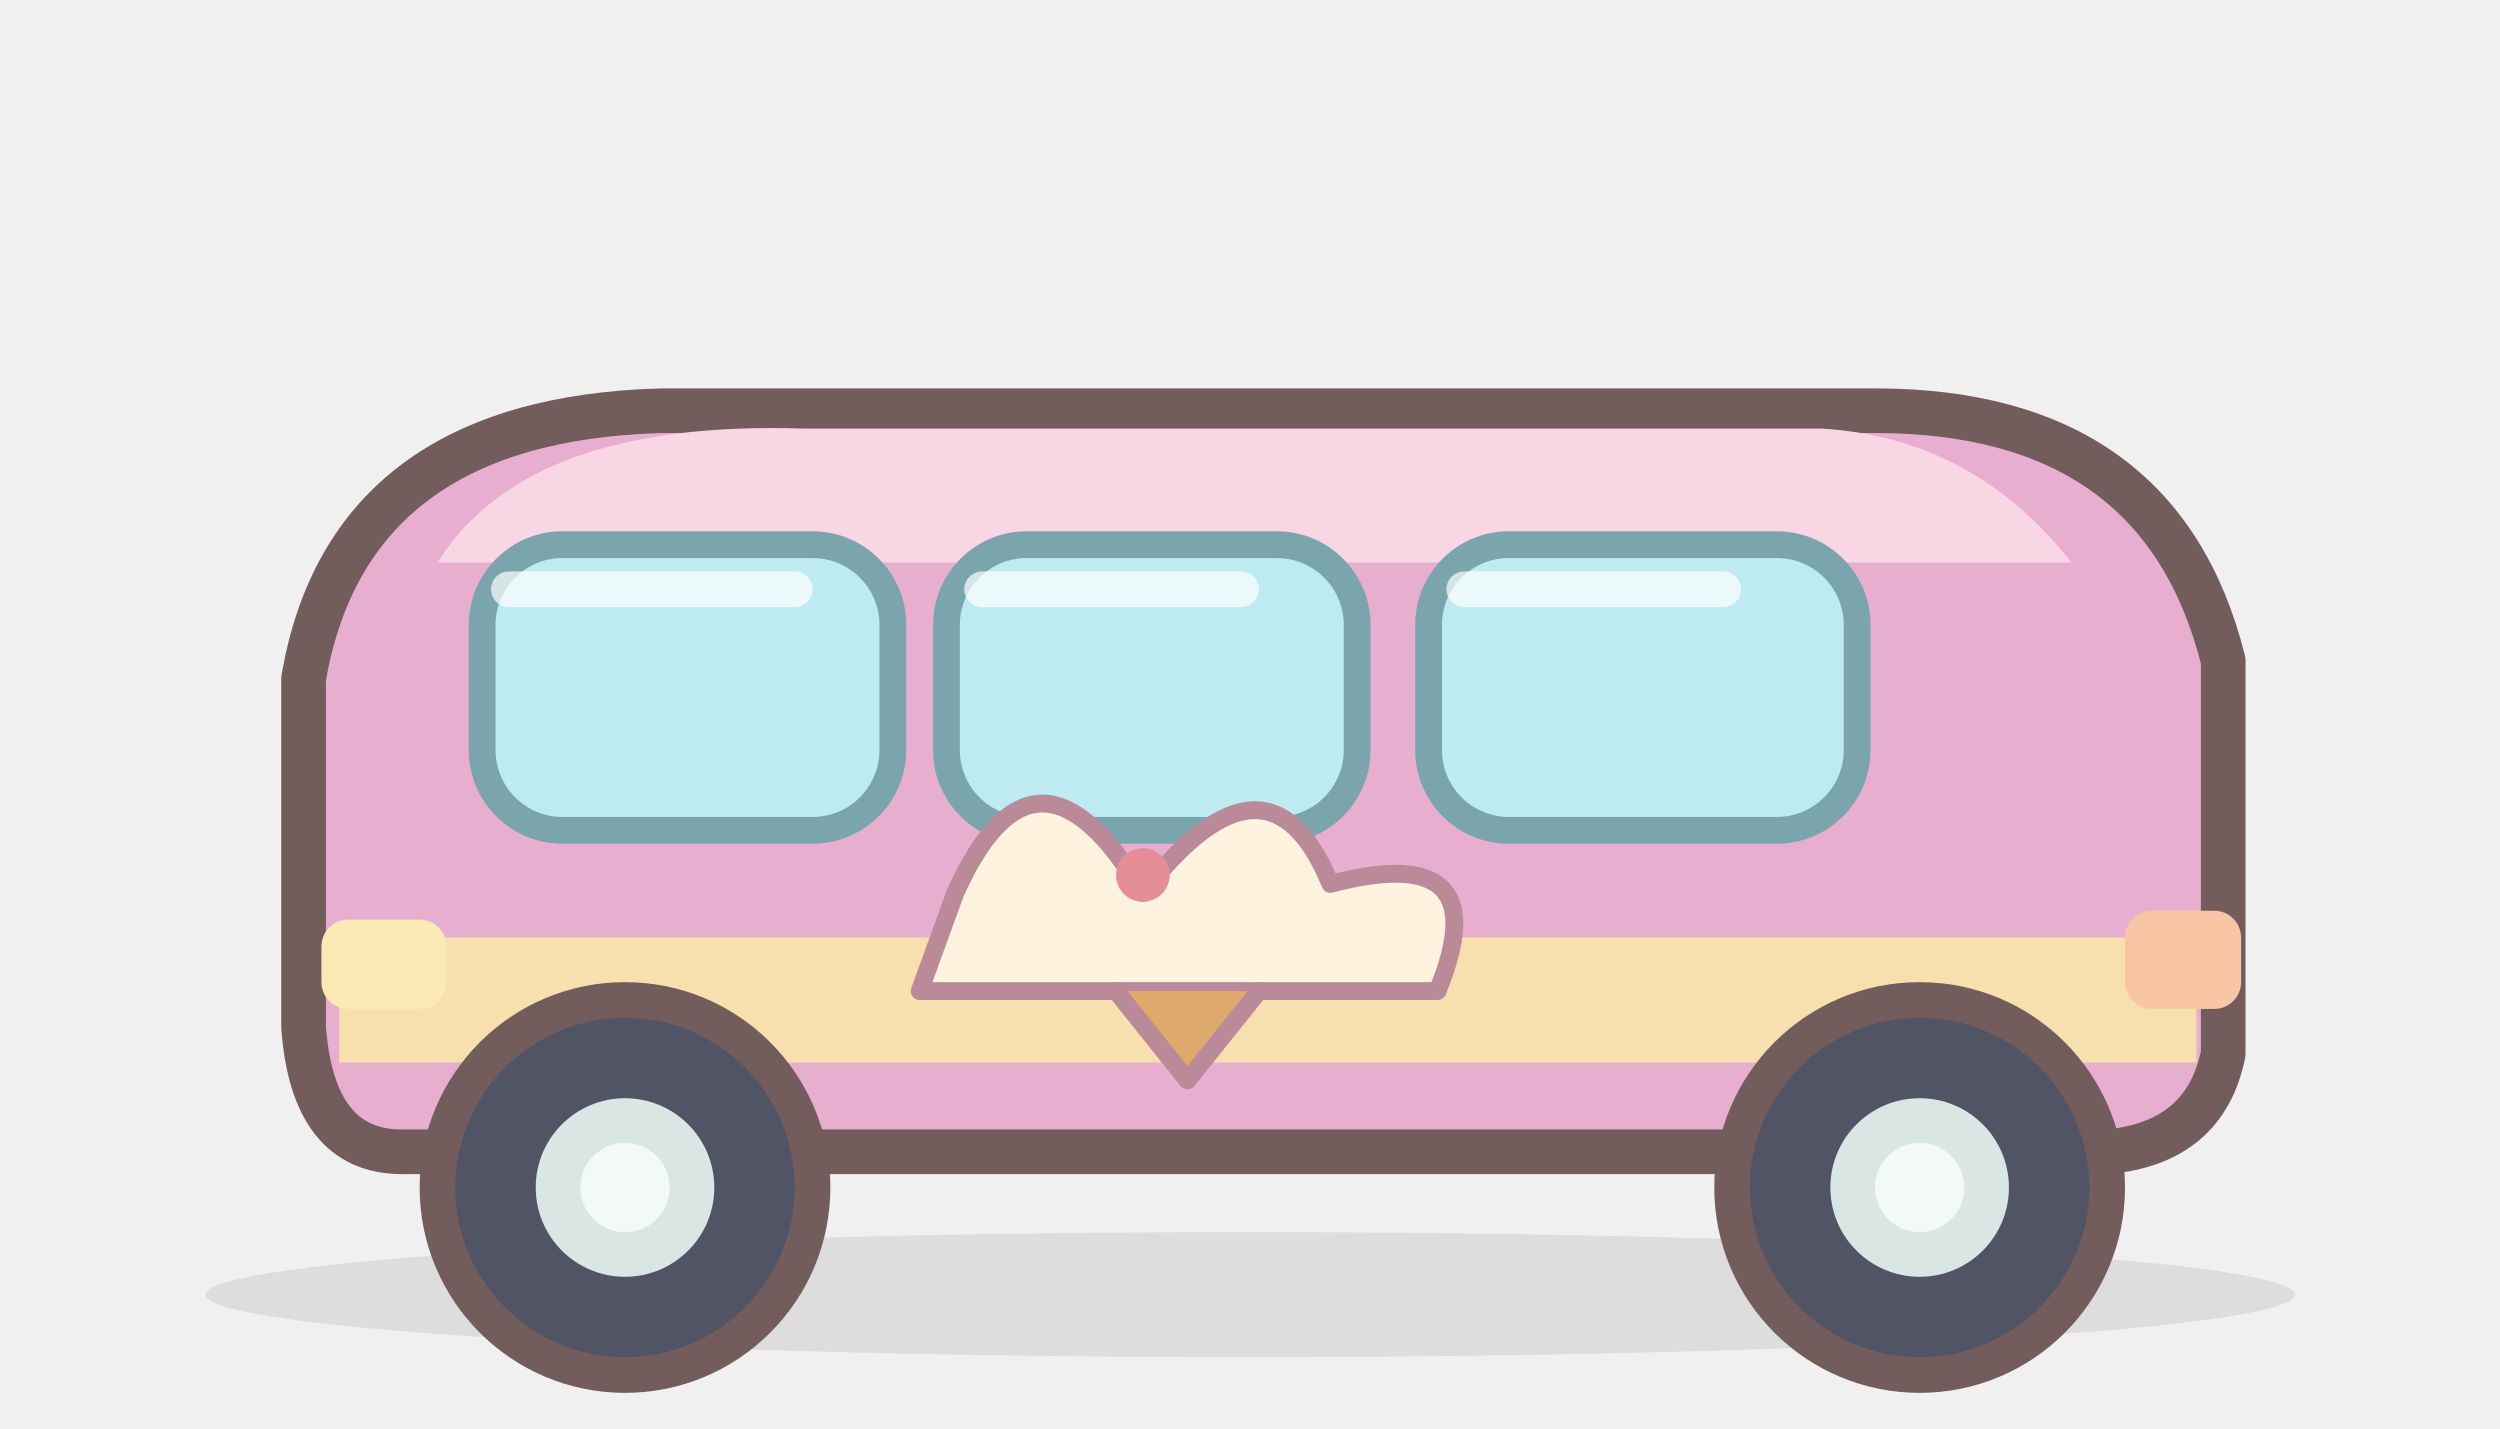
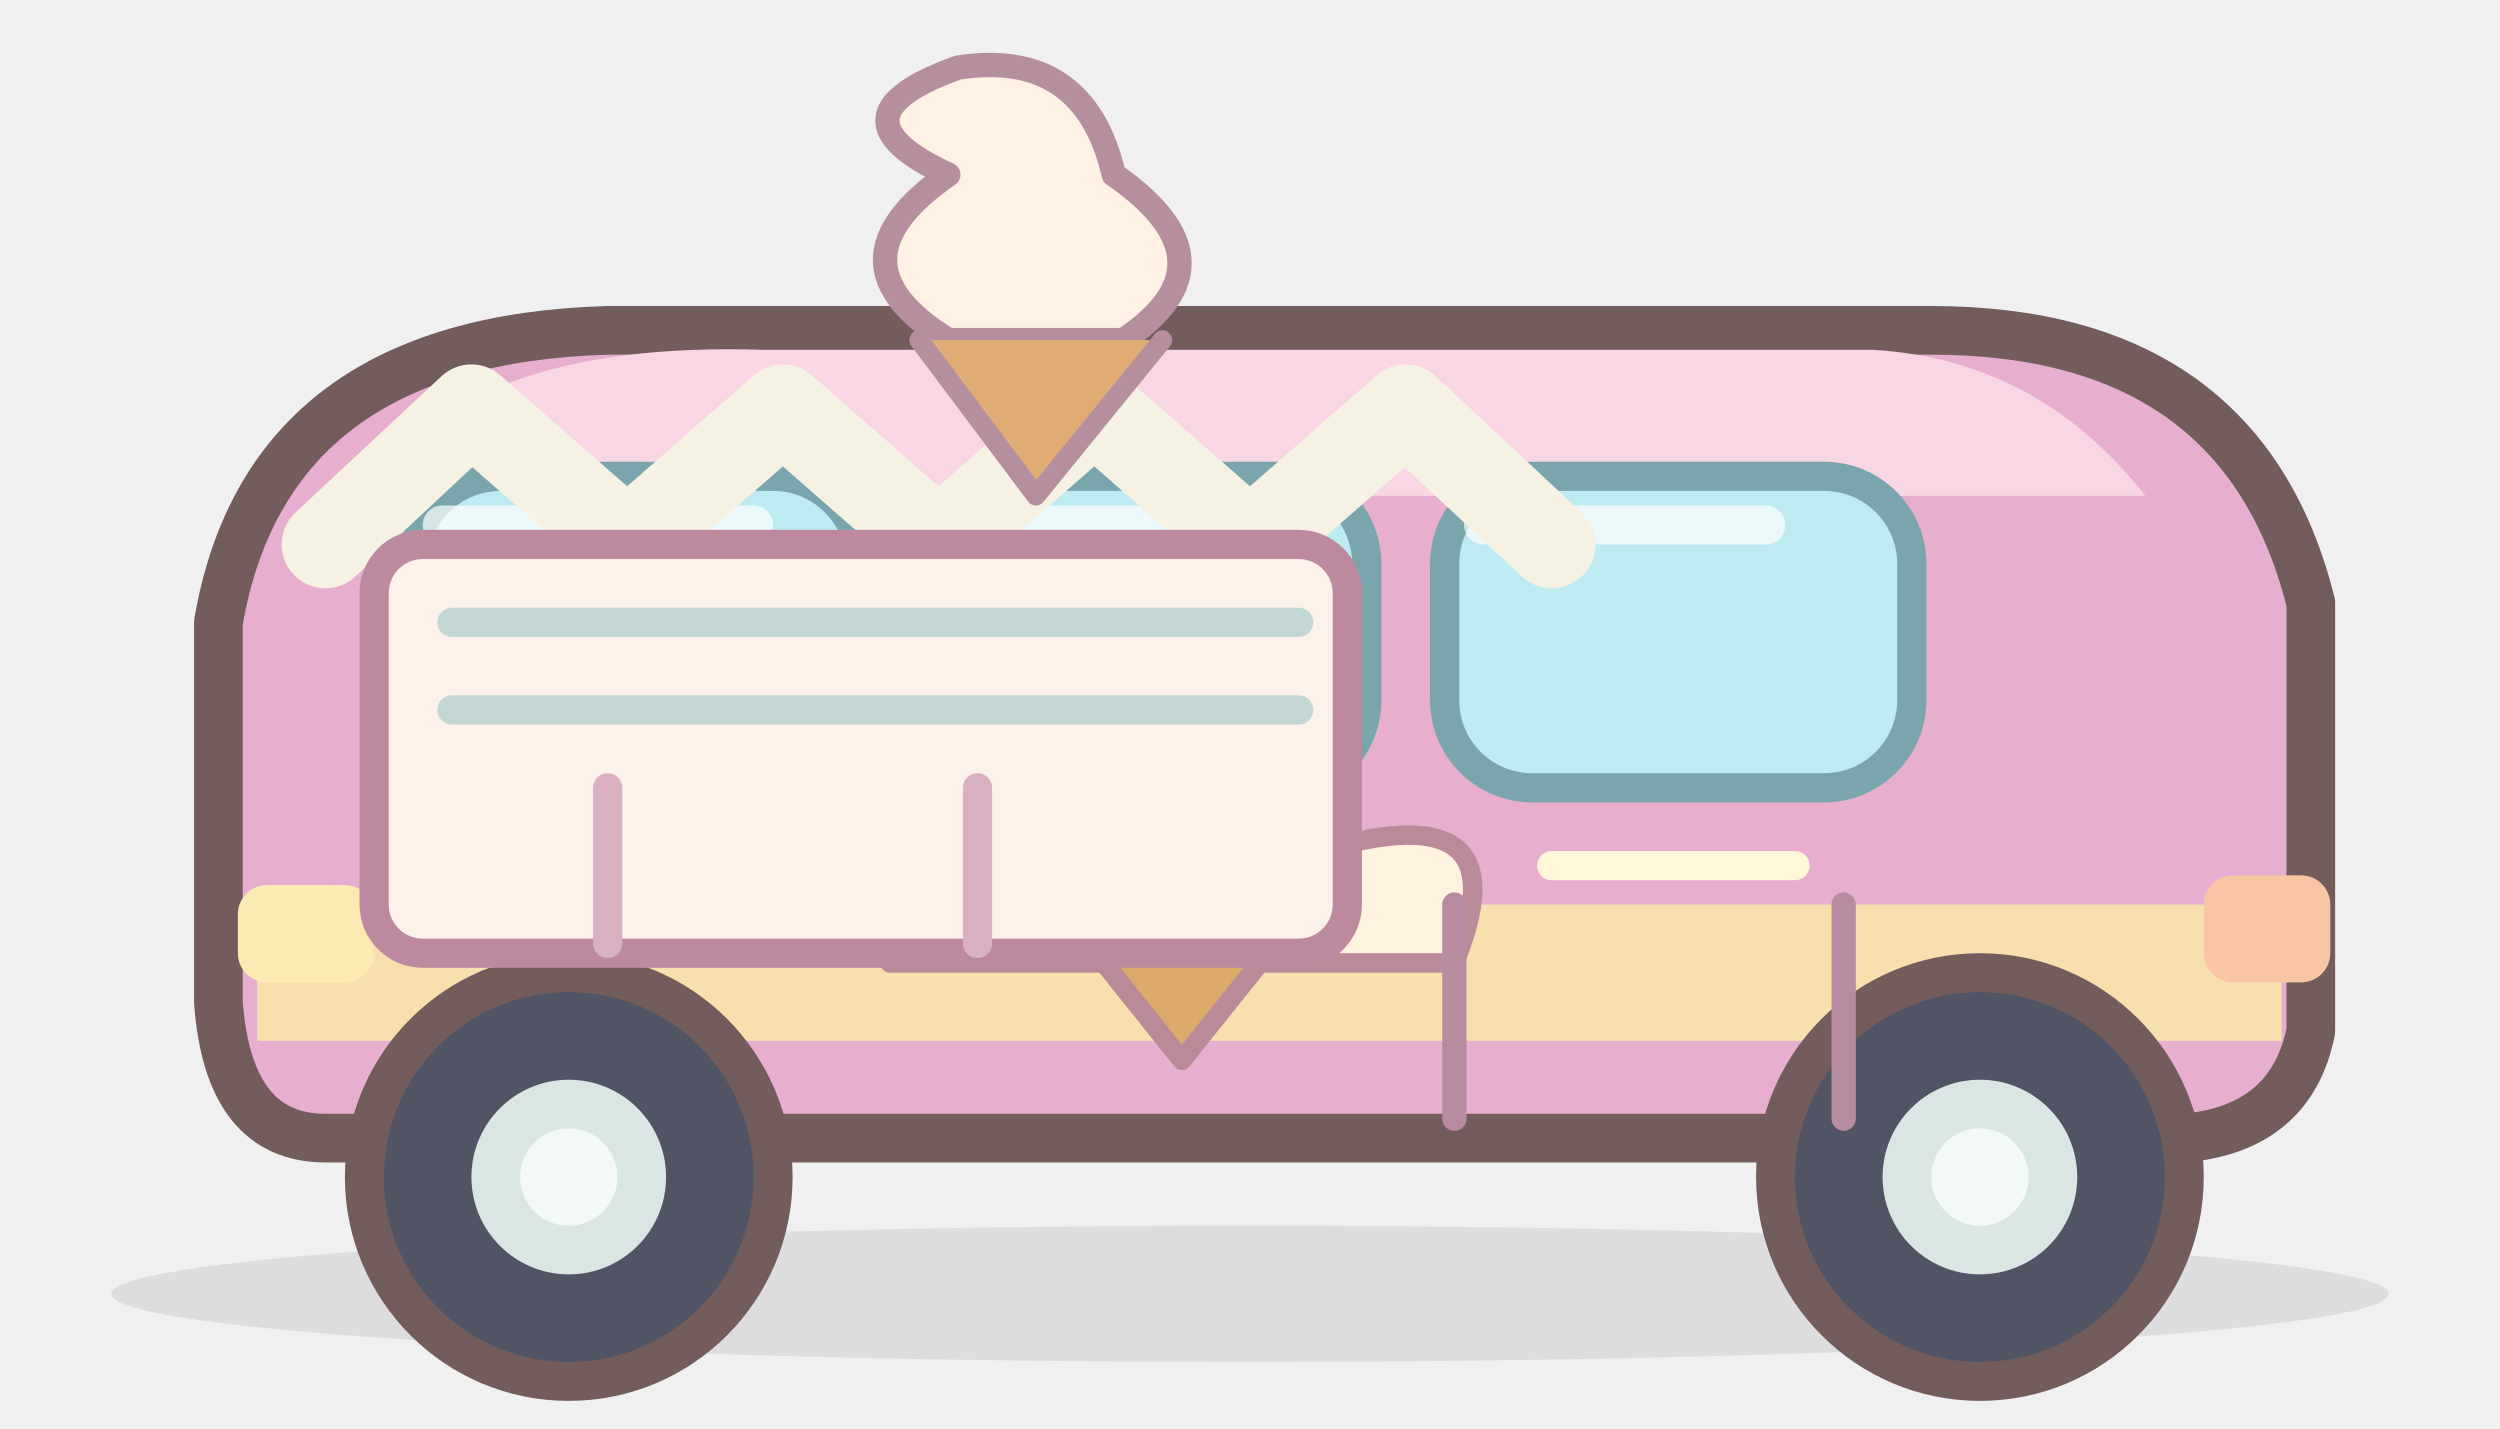
<svg xmlns="http://www.w3.org/2000/svg" width="280" height="160" viewBox="0 0 280 160">
-   <g stroke-linejoin="round" stroke-linecap="round">
+   <g transform="translate(140 146) scale(1.09) translate(-140 -146)" stroke-linejoin="round" stroke-linecap="round">
    <ellipse cx="140" cy="145" rx="117" ry="7" fill="#534C52" opacity=".12" />
    <path d="M34 115V76Q39 47 74 46H210Q242 46 249 74V118Q247 128 236 129H45Q35 129 34 115Z" fill="#E7AED0" stroke="#725C5C" stroke-width="5" />
    <path d="M49 63Q59 47 90 48H204Q221 49 232 63Z" fill="#F9D6E4" />
    <path d="M38 105H246V119H38Z" fill="#F9E7AA" opacity=".88" />
    <g>
      <rect x="54" y="61" width="46" height="32" rx="9" fill="#BEEAF1" stroke="#7AA5AC" stroke-width="3" />
      <rect x="106" y="61" width="46" height="32" rx="9" fill="#BEEAF1" stroke="#7AA5AC" stroke-width="3" />
      <rect x="160" y="61" width="48" height="32" rx="9" fill="#BEEAF1" stroke="#7AA5AC" stroke-width="3" />
      <path d="M57 66L89 66M110 66L139 66M164 66L193 66" stroke="#FFF" opacity=".7" stroke-width="4" />
    </g>
    <rect x="36" y="103" width="14" height="10" rx="3" fill="#FCEAB5" />
    <rect x="238" y="102" width="13" height="11" rx="3" fill="#F8C6A5" />
    <ellipse cx="70" cy="133" rx="21" ry="21" fill="#515464" stroke="#725C5C" stroke-width="4" />
    <ellipse cx="215" cy="133" rx="21" ry="21" fill="#515464" stroke="#725C5C" stroke-width="4" />
    <circle cx="70" cy="133" r="10" fill="#DAE6E4" />
    <circle cx="215" cy="133" r="10" fill="#DAE6E4" />
    <circle cx="70" cy="133" r="5" fill="#F3FAF6" />
    <circle cx="215" cy="133" r="5" fill="#F3FAF6" />
    <path d="M107 100Q116 80 128 100Q142 82 149 99Q168 94 161 111H103Z" fill="#FFF2DE" stroke="#BA8A99" stroke-width="2" />
    <path d="M125 111L133 121L141 111" fill="#DDAA6C" stroke="#BA8A99" stroke-width="2" />
    <circle cx="128" cy="98" r="3" fill="#E68E98" />
+     <path d="M45 68l15-14 16 14 16-14 16 14 16-14 16 14 16-14 15 14" fill="none" stroke="#F5F2E3" stroke-width="9" />
+     <rect x="50" y="68" width="100" height="42" rx="5" fill="#FCF2E9" stroke="#BD899F" stroke-width="3" />
+     <path d="M58 76h87M58 85h87" stroke="#C2D6D4" stroke-width="3" />
+     <path d="M74 93v16M112 93v16" stroke="#D9AFC2" stroke-width="3" />
+     <path d="M161 105v22M201 105v22" stroke="#B78CA0" stroke-width="2.5" />
+     <path d="M171 101h25" stroke="#FFF7D7" stroke-width="3" />
+     <path d="M109 47q-13-8 0-17q-13-6 1-11q13-2 16 11q13 9 1 17Z" fill="#FFF1E3" stroke="#B68F9F" stroke-width="2.5" />
+     <path d="M106 47l12 16 13-16" fill="#DFAC76" stroke="#B68F9F" stroke-width="2" />
  </g>
</svg>
